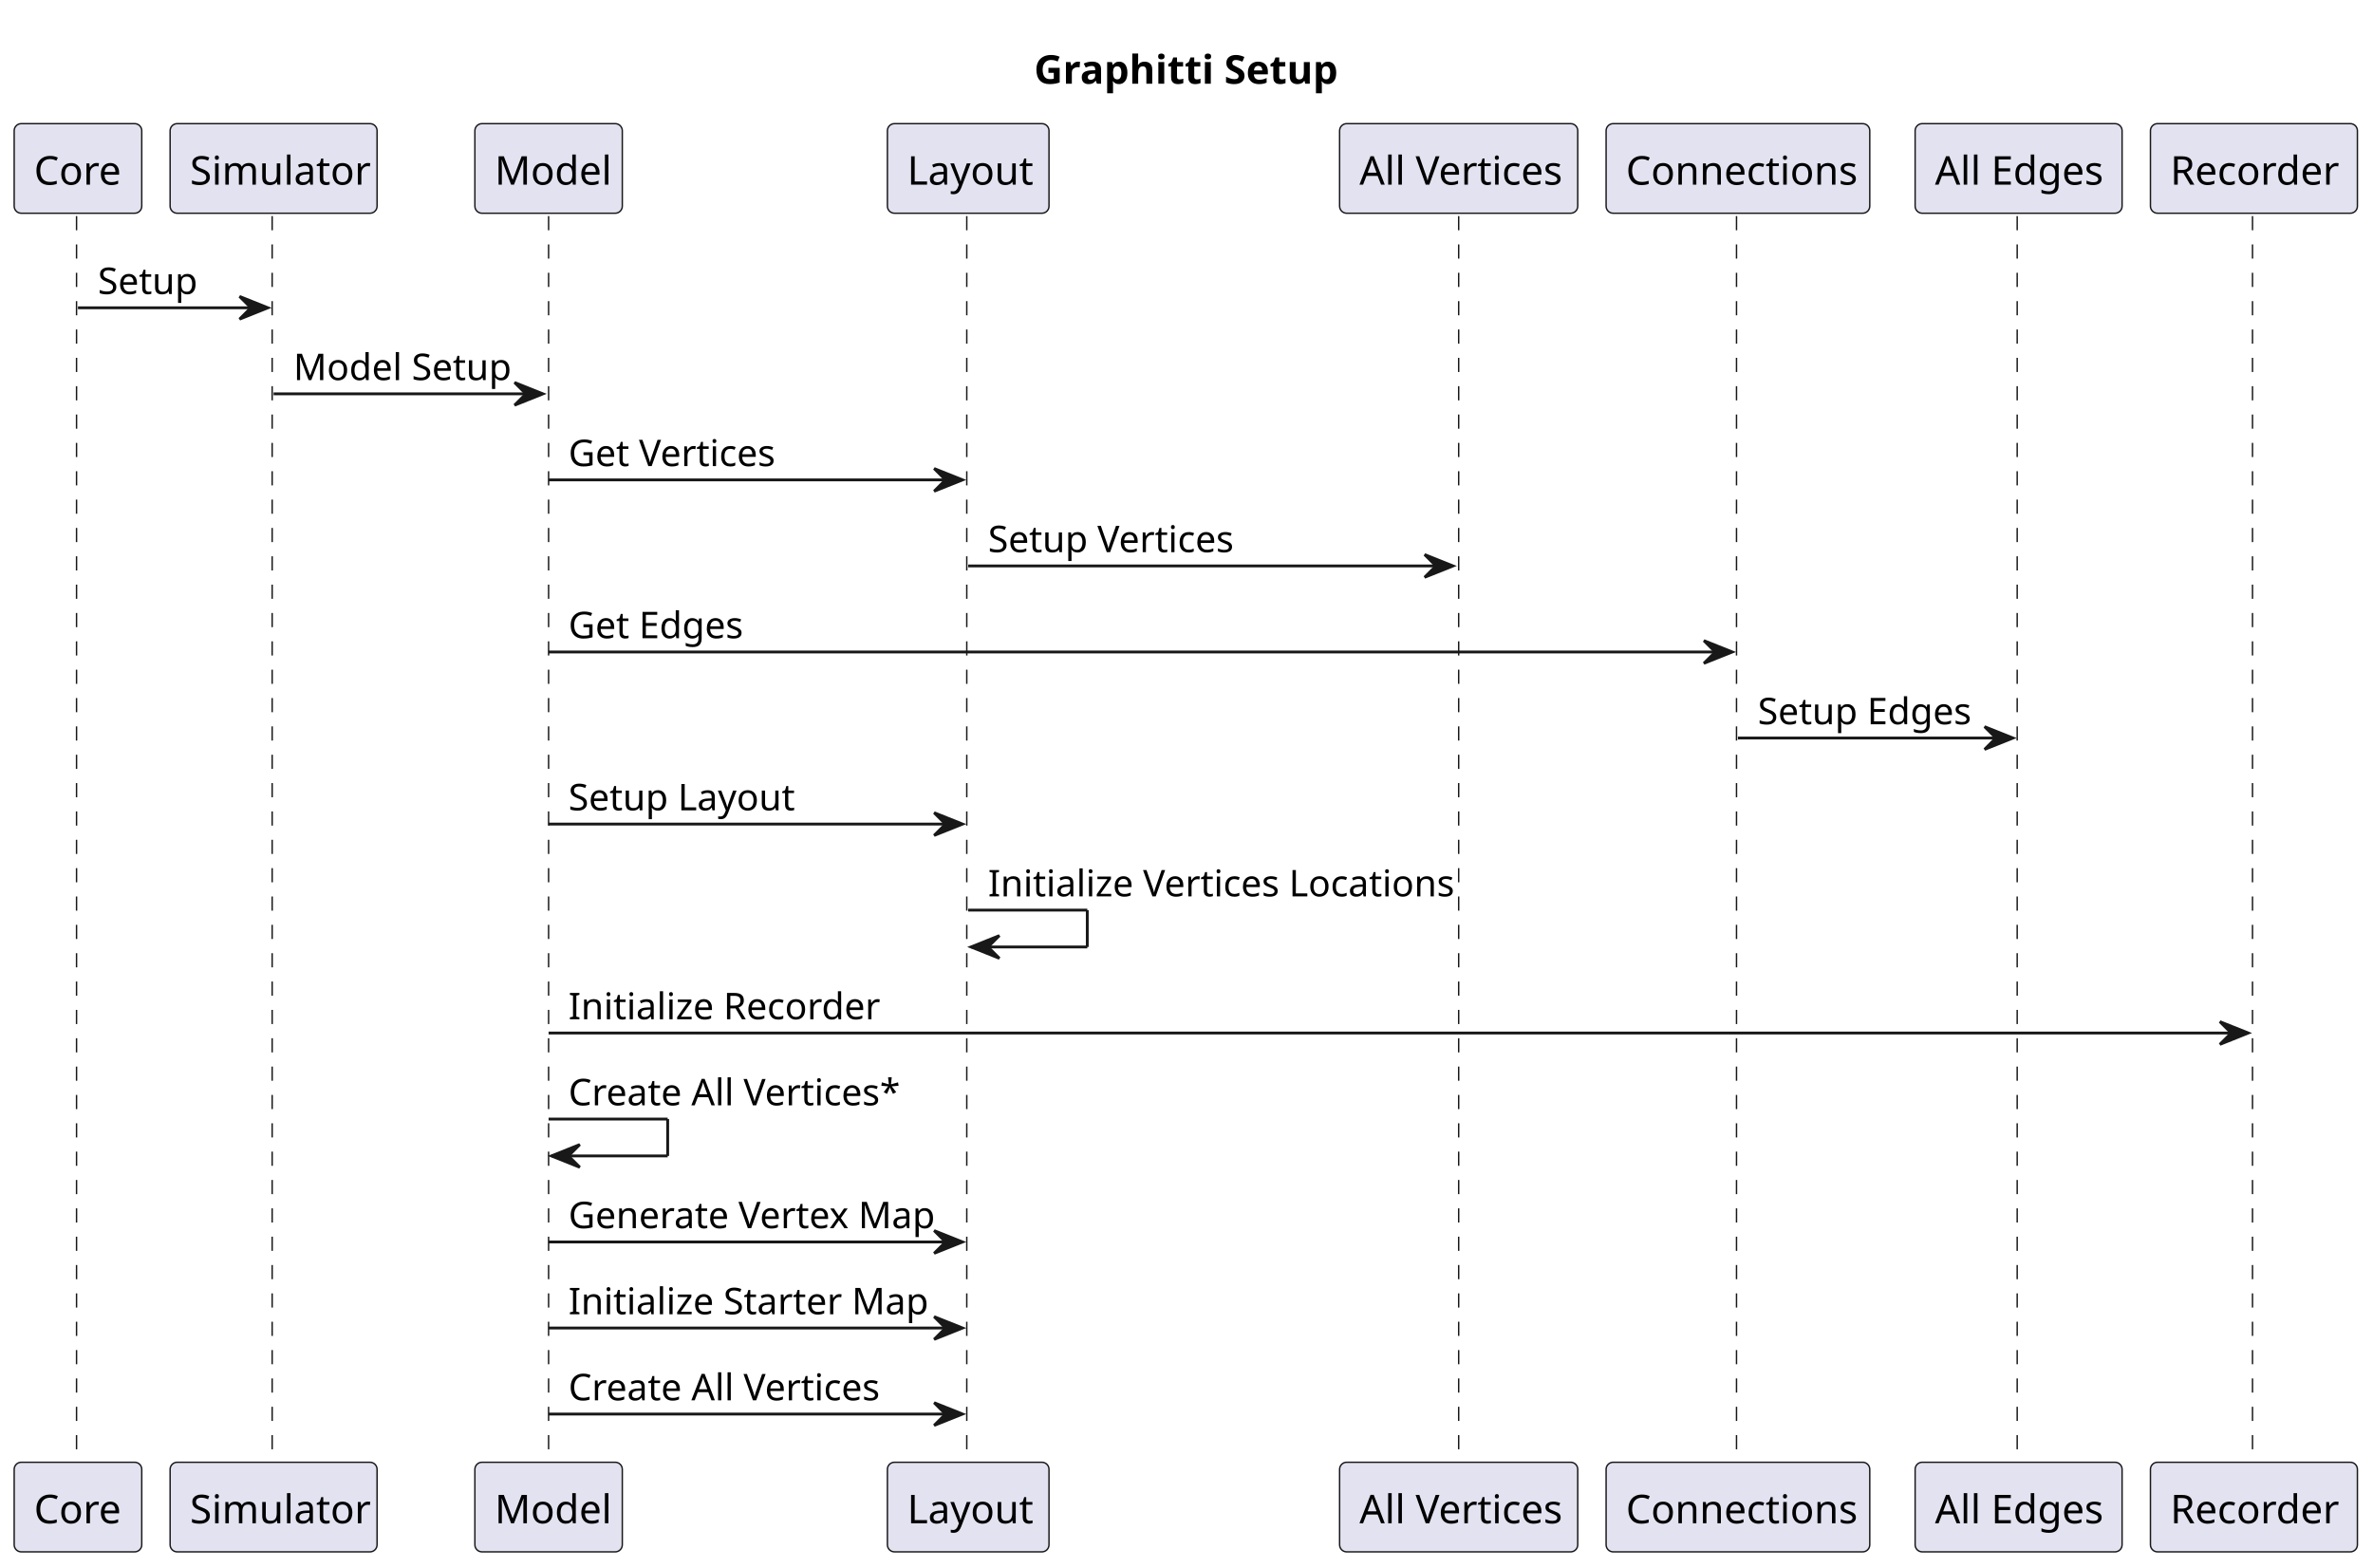
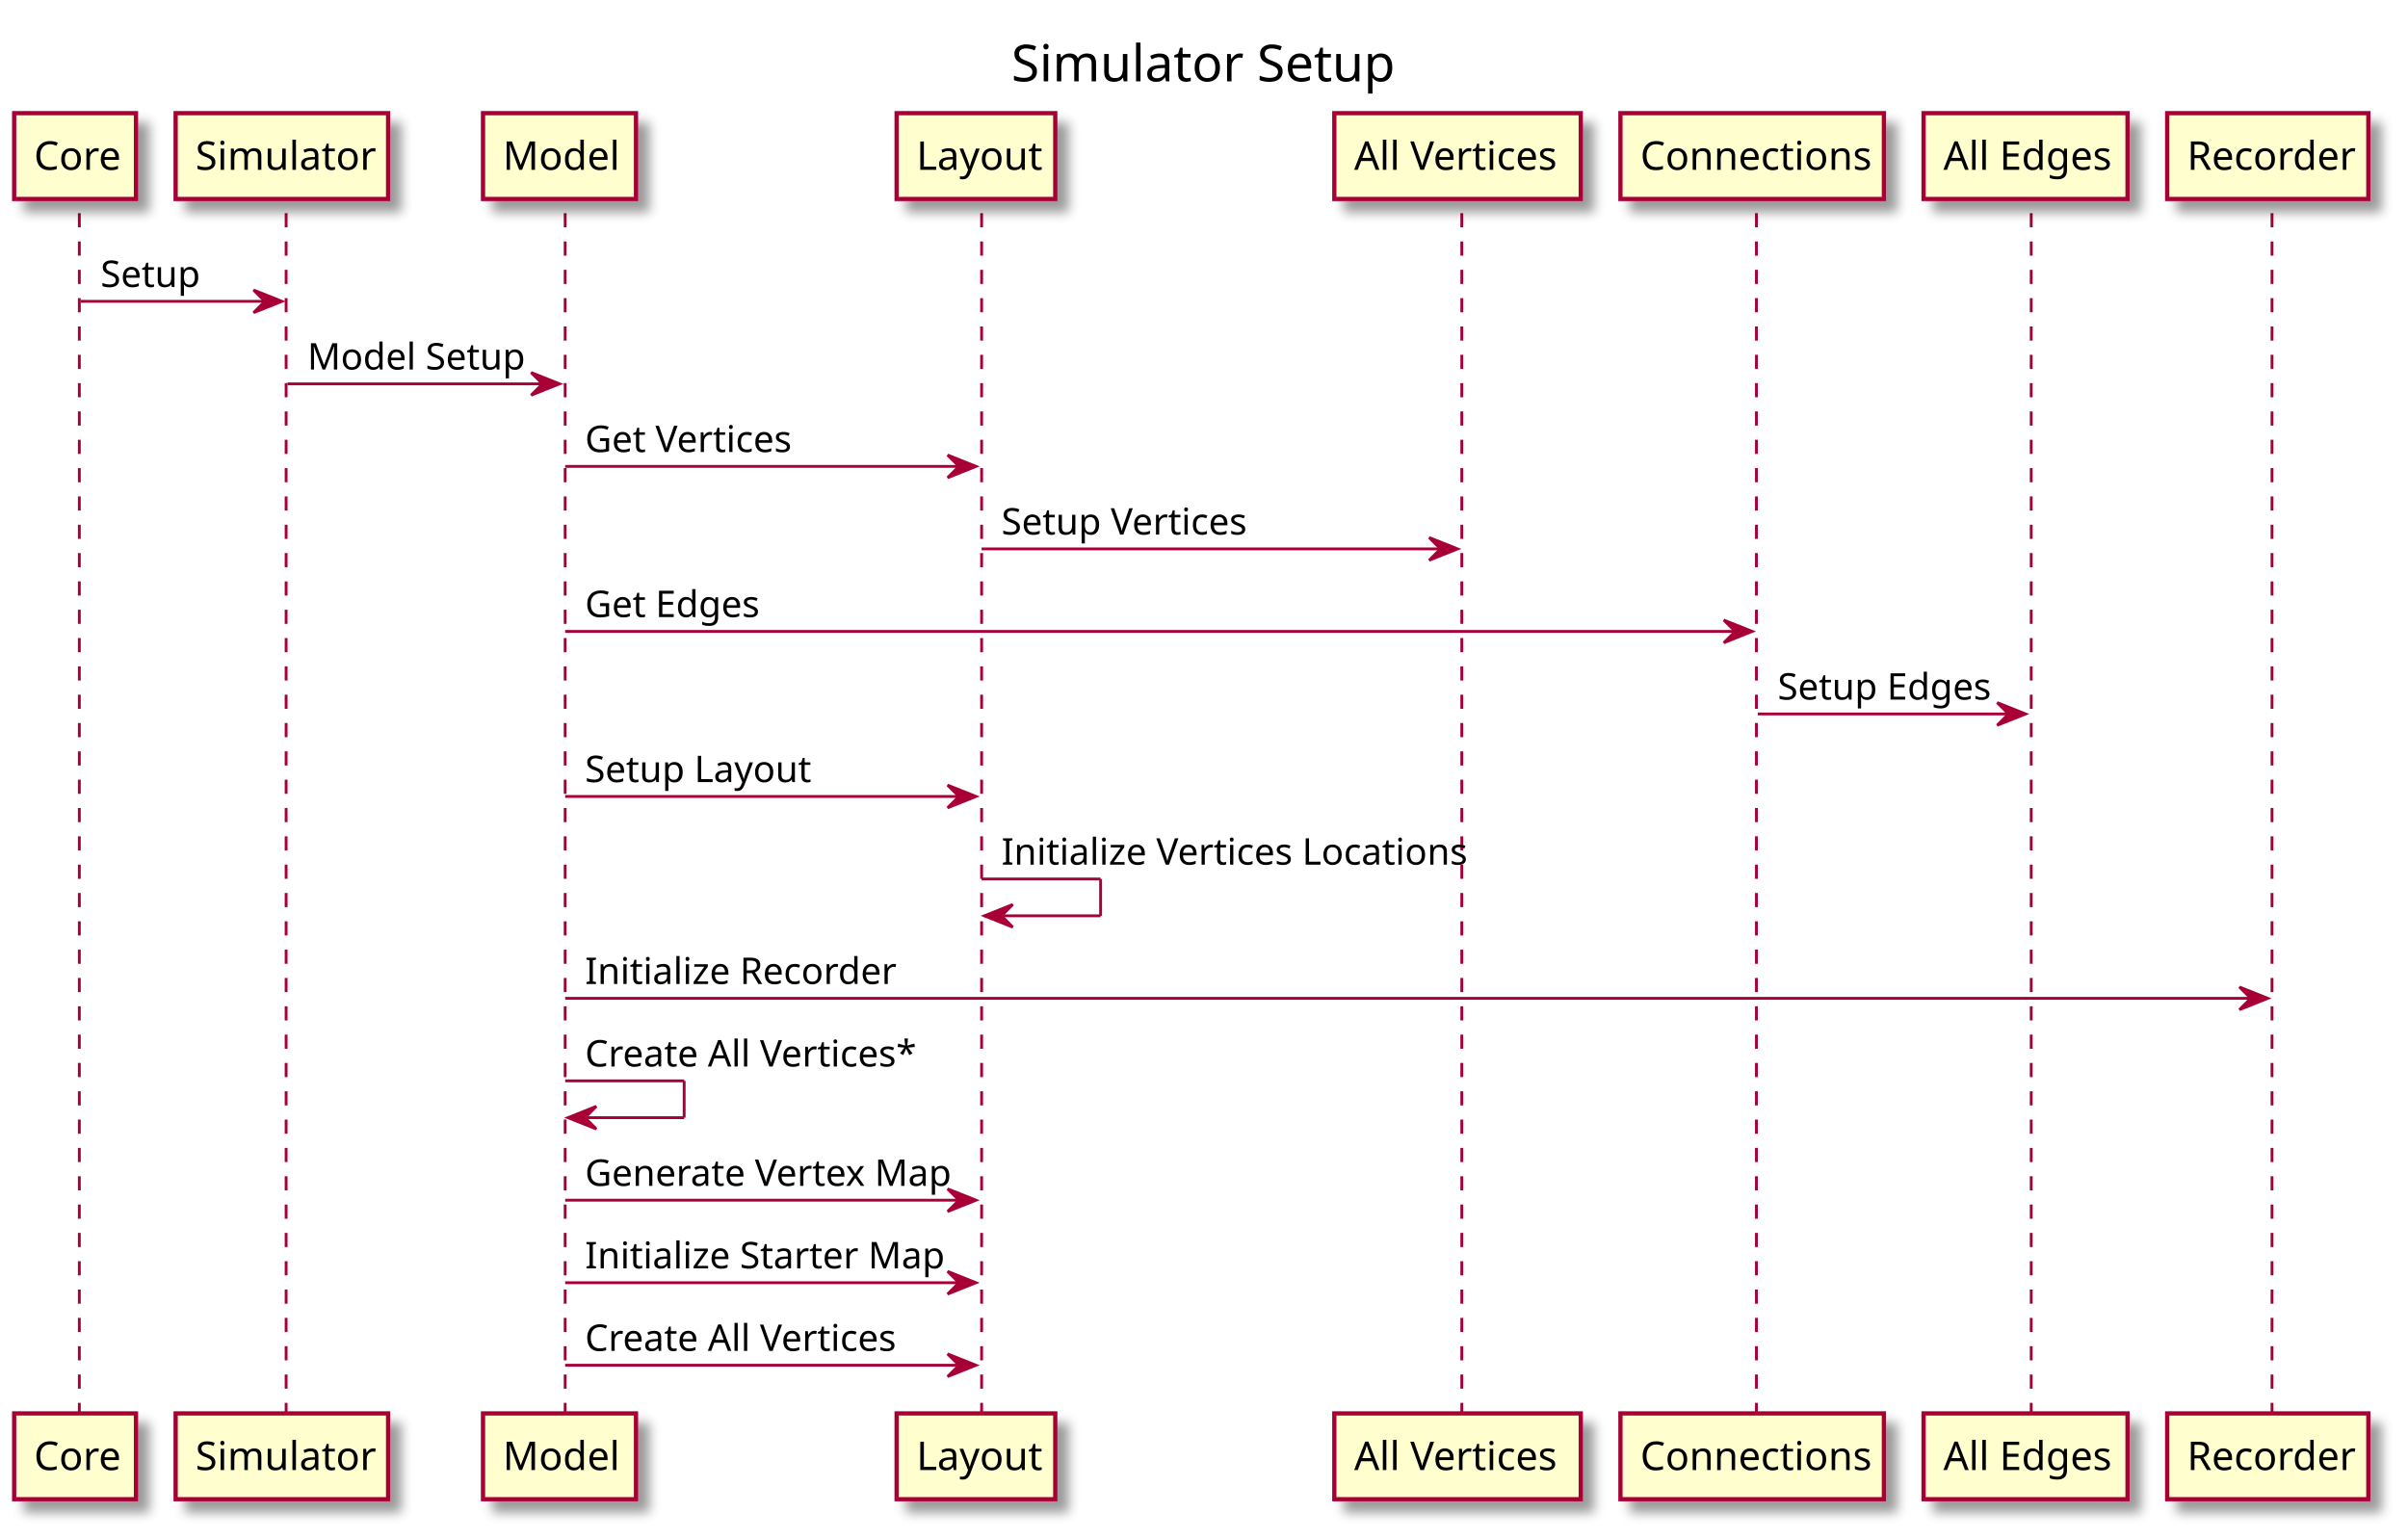
- <svg xmlns="http://www.w3.org/2000/svg" contentStyleType="text/css" height="553px" preserveAspectRatio="none" style="width:837px;height:553px;background:#FFFFFF;" version="1.1" viewBox="0 0 837 553" width="837px" zoomAndPan="magnify">
-   <defs />
+ <svg xmlns="http://www.w3.org/2000/svg" contentScriptType="application/ecmascript" contentStyleType="text/css" height="543px" preserveAspectRatio="none" style="width:850px;height:543px;" version="1.1" viewBox="0 0 850 543" width="850px" zoomAndPan="magnify">
+   <defs>
+     <filter height="300%" id="fmnhh6gq5ktxp" width="300%" x="-1" y="-1">
+       <feGaussianBlur result="blurOut" stdDeviation="2.0" />
+       <feColorMatrix in="blurOut" result="blurOut2" type="matrix" values="0 0 0 0 0 0 0 0 0 0 0 0 0 0 0 0 0 0 .4 0" />
+       <feOffset dx="4.0" dy="4.0" in="blurOut2" result="blurOut3" />
+       <feBlend in="SourceGraphic" in2="blurOut3" mode="normal" />
+     </filter>
+   </defs>
  <g>
-     <rect fill="none" height="27.609" id="_title" style="stroke:none;stroke-width:1.0;" width="116" x="359.75" y="10" />
-     <text fill="#000000" font-family="sans-serif" font-size="14" font-weight="bold" lengthAdjust="spacing" textLength="106" x="364.75" y="29.533">Graphitti Setup</text>
-     <line style="stroke:#181818;stroke-width:0.5;stroke-dasharray:5.0,5.0;" x1="27" x2="27" y1="76.219" y2="516.789" />
-     <line style="stroke:#181818;stroke-width:0.5;stroke-dasharray:5.0,5.0;" x1="96" x2="96" y1="76.219" y2="516.789" />
-     <line style="stroke:#181818;stroke-width:0.5;stroke-dasharray:5.0,5.0;" x1="193.5" x2="193.5" y1="76.219" y2="516.789" />
-     <line style="stroke:#181818;stroke-width:0.5;stroke-dasharray:5.0,5.0;" x1="341" x2="341" y1="76.219" y2="516.789" />
-     <line style="stroke:#181818;stroke-width:0.5;stroke-dasharray:5.0,5.0;" x1="514.5" x2="514.5" y1="76.219" y2="516.789" />
-     <line style="stroke:#181818;stroke-width:0.5;stroke-dasharray:5.0,5.0;" x1="612.5" x2="612.5" y1="76.219" y2="516.789" />
-     <line style="stroke:#181818;stroke-width:0.5;stroke-dasharray:5.0,5.0;" x1="711.5" x2="711.5" y1="76.219" y2="516.789" />
-     <line style="stroke:#181818;stroke-width:0.5;stroke-dasharray:5.0,5.0;" x1="794.5" x2="794.5" y1="76.219" y2="516.789" />
-     <rect fill="#E2E2F0" height="31.609" rx="2.5" ry="2.5" style="stroke:#181818;stroke-width:0.5;" width="45" x="5" y="43.609" />
-     <text fill="#000000" font-family="sans-serif" font-size="14" lengthAdjust="spacing" textLength="31" x="12" y="65.143">Core</text>
-     <rect fill="#E2E2F0" height="31.609" rx="2.5" ry="2.5" style="stroke:#181818;stroke-width:0.5;" width="45" x="5" y="515.789" />
-     <text fill="#000000" font-family="sans-serif" font-size="14" lengthAdjust="spacing" textLength="31" x="12" y="537.322">Core</text>
-     <rect fill="#E2E2F0" height="31.609" rx="2.5" ry="2.5" style="stroke:#181818;stroke-width:0.5;" width="73" x="60" y="43.609" />
-     <text fill="#000000" font-family="sans-serif" font-size="14" lengthAdjust="spacing" textLength="59" x="67" y="65.143">Simulator</text>
-     <rect fill="#E2E2F0" height="31.609" rx="2.5" ry="2.5" style="stroke:#181818;stroke-width:0.5;" width="73" x="60" y="515.789" />
-     <text fill="#000000" font-family="sans-serif" font-size="14" lengthAdjust="spacing" textLength="59" x="67" y="537.322">Simulator</text>
-     <rect fill="#E2E2F0" height="31.609" rx="2.5" ry="2.5" style="stroke:#181818;stroke-width:0.5;" width="52" x="167.5" y="43.609" />
-     <text fill="#000000" font-family="sans-serif" font-size="14" lengthAdjust="spacing" textLength="38" x="174.5" y="65.143">Model</text>
-     <rect fill="#E2E2F0" height="31.609" rx="2.5" ry="2.5" style="stroke:#181818;stroke-width:0.5;" width="52" x="167.5" y="515.789" />
-     <text fill="#000000" font-family="sans-serif" font-size="14" lengthAdjust="spacing" textLength="38" x="174.5" y="537.322">Model</text>
-     <rect fill="#E2E2F0" height="31.609" rx="2.5" ry="2.5" style="stroke:#181818;stroke-width:0.5;" width="57" x="313" y="43.609" />
-     <text fill="#000000" font-family="sans-serif" font-size="14" lengthAdjust="spacing" textLength="43" x="320" y="65.143">Layout</text>
-     <rect fill="#E2E2F0" height="31.609" rx="2.5" ry="2.5" style="stroke:#181818;stroke-width:0.5;" width="57" x="313" y="515.789" />
-     <text fill="#000000" font-family="sans-serif" font-size="14" lengthAdjust="spacing" textLength="43" x="320" y="537.322">Layout</text>
-     <rect fill="#E2E2F0" height="31.609" rx="2.5" ry="2.5" style="stroke:#181818;stroke-width:0.5;" width="84" x="472.5" y="43.609" />
-     <text fill="#000000" font-family="sans-serif" font-size="14" lengthAdjust="spacing" textLength="70" x="479.5" y="65.143">All Vertices</text>
-     <rect fill="#E2E2F0" height="31.609" rx="2.5" ry="2.5" style="stroke:#181818;stroke-width:0.5;" width="84" x="472.5" y="515.789" />
-     <text fill="#000000" font-family="sans-serif" font-size="14" lengthAdjust="spacing" textLength="70" x="479.5" y="537.322">All Vertices</text>
-     <rect fill="#E2E2F0" height="31.609" rx="2.5" ry="2.5" style="stroke:#181818;stroke-width:0.5;" width="93" x="566.5" y="43.609" />
-     <text fill="#000000" font-family="sans-serif" font-size="14" lengthAdjust="spacing" textLength="79" x="573.5" y="65.143">Connections</text>
-     <rect fill="#E2E2F0" height="31.609" rx="2.5" ry="2.5" style="stroke:#181818;stroke-width:0.5;" width="93" x="566.5" y="515.789" />
-     <text fill="#000000" font-family="sans-serif" font-size="14" lengthAdjust="spacing" textLength="79" x="573.5" y="537.322">Connections</text>
-     <rect fill="#E2E2F0" height="31.609" rx="2.5" ry="2.5" style="stroke:#181818;stroke-width:0.5;" width="73" x="675.5" y="43.609" />
-     <text fill="#000000" font-family="sans-serif" font-size="14" lengthAdjust="spacing" textLength="59" x="682.5" y="65.143">All Edges</text>
-     <rect fill="#E2E2F0" height="31.609" rx="2.5" ry="2.5" style="stroke:#181818;stroke-width:0.5;" width="73" x="675.5" y="515.789" />
-     <text fill="#000000" font-family="sans-serif" font-size="14" lengthAdjust="spacing" textLength="59" x="682.5" y="537.322">All Edges</text>
-     <rect fill="#E2E2F0" height="31.609" rx="2.5" ry="2.5" style="stroke:#181818;stroke-width:0.5;" width="73" x="758.5" y="43.609" />
-     <text fill="#000000" font-family="sans-serif" font-size="14" lengthAdjust="spacing" textLength="59" x="765.5" y="65.143">Recorder</text>
-     <rect fill="#E2E2F0" height="31.609" rx="2.5" ry="2.5" style="stroke:#181818;stroke-width:0.5;" width="73" x="758.5" y="515.789" />
-     <text fill="#000000" font-family="sans-serif" font-size="14" lengthAdjust="spacing" textLength="59" x="765.5" y="537.322">Recorder</text>
-     <polygon fill="#181818" points="84.5,104.57,94.5,108.57,84.5,112.57,88.5,108.57" style="stroke:#181818;stroke-width:1.0;" />
-     <line style="stroke:#181818;stroke-width:1.0;" x1="27.5" x2="90.5" y1="108.57" y2="108.57" />
-     <text fill="#000000" font-family="sans-serif" font-size="13" lengthAdjust="spacing" textLength="34" x="34.5" y="103.714">Setup</text>
-     <polygon fill="#181818" points="181.5,134.922,191.5,138.922,181.5,142.922,185.5,138.922" style="stroke:#181818;stroke-width:1.0;" />
-     <line style="stroke:#181818;stroke-width:1.0;" x1="96.5" x2="187.5" y1="138.922" y2="138.922" />
-     <text fill="#000000" font-family="sans-serif" font-size="13" lengthAdjust="spacing" textLength="73" x="103.5" y="134.065">Model Setup</text>
-     <polygon fill="#181818" points="329.5,165.273,339.5,169.273,329.5,173.273,333.5,169.273" style="stroke:#181818;stroke-width:1.0;" />
-     <line style="stroke:#181818;stroke-width:1.0;" x1="193.5" x2="335.5" y1="169.273" y2="169.273" />
-     <text fill="#000000" font-family="sans-serif" font-size="13" lengthAdjust="spacing" textLength="73" x="200.5" y="164.417">Get Vertices</text>
-     <polygon fill="#181818" points="502.5,195.625,512.5,199.625,502.5,203.625,506.5,199.625" style="stroke:#181818;stroke-width:1.0;" />
-     <line style="stroke:#181818;stroke-width:1.0;" x1="341.5" x2="508.5" y1="199.625" y2="199.625" />
-     <text fill="#000000" font-family="sans-serif" font-size="13" lengthAdjust="spacing" textLength="86" x="348.5" y="194.769">Setup Vertices</text>
-     <polygon fill="#181818" points="601,225.977,611,229.977,601,233.977,605,229.977" style="stroke:#181818;stroke-width:1.0;" />
-     <line style="stroke:#181818;stroke-width:1.0;" x1="193.5" x2="607" y1="229.977" y2="229.977" />
-     <text fill="#000000" font-family="sans-serif" font-size="13" lengthAdjust="spacing" textLength="62" x="200.5" y="225.12">Get Edges</text>
-     <polygon fill="#181818" points="700,256.328,710,260.328,700,264.328,704,260.328" style="stroke:#181818;stroke-width:1.0;" />
-     <line style="stroke:#181818;stroke-width:1.0;" x1="613" x2="706" y1="260.328" y2="260.328" />
-     <text fill="#000000" font-family="sans-serif" font-size="13" lengthAdjust="spacing" textLength="75" x="620" y="255.472">Setup Edges</text>
-     <polygon fill="#181818" points="329.5,286.68,339.5,290.68,329.5,294.68,333.5,290.68" style="stroke:#181818;stroke-width:1.0;" />
-     <line style="stroke:#181818;stroke-width:1.0;" x1="193.5" x2="335.5" y1="290.68" y2="290.68" />
-     <text fill="#000000" font-family="sans-serif" font-size="13" lengthAdjust="spacing" textLength="77" x="200.5" y="285.823">Setup Layout</text>
-     <line style="stroke:#181818;stroke-width:1.0;" x1="341.5" x2="383.5" y1="321.031" y2="321.031" />
-     <line style="stroke:#181818;stroke-width:1.0;" x1="383.5" x2="383.5" y1="321.031" y2="334.031" />
-     <line style="stroke:#181818;stroke-width:1.0;" x1="342.5" x2="383.5" y1="334.031" y2="334.031" />
-     <polygon fill="#181818" points="352.5,330.031,342.5,334.031,352.5,338.031,348.5,334.031" style="stroke:#181818;stroke-width:1.0;" />
-     <text fill="#000000" font-family="sans-serif" font-size="13" lengthAdjust="spacing" textLength="159" x="348.5" y="316.175">Initialize Vertices Locations</text>
-     <polygon fill="#181818" points="783,360.383,793,364.383,783,368.383,787,364.383" style="stroke:#181818;stroke-width:1.0;" />
-     <line style="stroke:#181818;stroke-width:1.0;" x1="193.5" x2="789" y1="364.383" y2="364.383" />
-     <text fill="#000000" font-family="sans-serif" font-size="13" lengthAdjust="spacing" textLength="103" x="200.5" y="359.526">Initialize Recorder</text>
-     <line style="stroke:#181818;stroke-width:1.0;" x1="193.5" x2="235.5" y1="394.734" y2="394.734" />
-     <line style="stroke:#181818;stroke-width:1.0;" x1="235.5" x2="235.5" y1="394.734" y2="407.734" />
-     <line style="stroke:#181818;stroke-width:1.0;" x1="194.5" x2="235.5" y1="407.734" y2="407.734" />
-     <polygon fill="#181818" points="204.5,403.734,194.5,407.734,204.5,411.734,200.5,407.734" style="stroke:#181818;stroke-width:1.0;" />
-     <text fill="#000000" font-family="sans-serif" font-size="13" lengthAdjust="spacing" textLength="114" x="200.5" y="389.878">Create All Vertices*</text>
-     <polygon fill="#181818" points="329.5,434.086,339.5,438.086,329.5,442.086,333.5,438.086" style="stroke:#181818;stroke-width:1.0;" />
-     <line style="stroke:#181818;stroke-width:1.0;" x1="193.5" x2="335.5" y1="438.086" y2="438.086" />
-     <text fill="#000000" font-family="sans-serif" font-size="13" lengthAdjust="spacing" textLength="124" x="200.5" y="433.229">Generate Vertex Map</text>
-     <polygon fill="#181818" points="329.5,464.438,339.5,468.438,329.5,472.438,333.5,468.438" style="stroke:#181818;stroke-width:1.0;" />
-     <line style="stroke:#181818;stroke-width:1.0;" x1="193.5" x2="335.5" y1="468.438" y2="468.438" />
-     <text fill="#000000" font-family="sans-serif" font-size="13" lengthAdjust="spacing" textLength="119" x="200.5" y="463.581">Initialize Starter Map</text>
-     <polygon fill="#181818" points="329.5,494.789,339.5,498.789,329.5,502.789,333.5,498.789" style="stroke:#181818;stroke-width:1.0;" />
-     <line style="stroke:#181818;stroke-width:1.0;" x1="193.5" x2="335.5" y1="498.789" y2="498.789" />
-     <text fill="#000000" font-family="sans-serif" font-size="13" lengthAdjust="spacing" textLength="109" x="200.5" y="493.933">Create All Vertices</text>
+     <text fill="#000000" font-family="sans-serif" font-size="18" lengthAdjust="spacingAndGlyphs" textLength="131" x="357" y="28.708">Simulator Setup</text>
+     <line style="stroke:#A80036;stroke-width:1.0;stroke-dasharray:5.0,5.0;" x1="28" x2="28" y1="75.25" y2="499.977" />
+     <line style="stroke:#A80036;stroke-width:1.0;stroke-dasharray:5.0,5.0;" x1="101" x2="101" y1="75.25" y2="499.977" />
+     <line style="stroke:#A80036;stroke-width:1.0;stroke-dasharray:5.0,5.0;" x1="199.5" x2="199.5" y1="75.25" y2="499.977" />
+     <line style="stroke:#A80036;stroke-width:1.0;stroke-dasharray:5.0,5.0;" x1="346.5" x2="346.5" y1="75.25" y2="499.977" />
+     <line style="stroke:#A80036;stroke-width:1.0;stroke-dasharray:5.0,5.0;" x1="516" x2="516" y1="75.25" y2="499.977" />
+     <line style="stroke:#A80036;stroke-width:1.0;stroke-dasharray:5.0,5.0;" x1="620" x2="620" y1="75.25" y2="499.977" />
+     <line style="stroke:#A80036;stroke-width:1.0;stroke-dasharray:5.0,5.0;" x1="717" x2="717" y1="75.25" y2="499.977" />
+     <line style="stroke:#A80036;stroke-width:1.0;stroke-dasharray:5.0,5.0;" x1="802" x2="802" y1="75.25" y2="499.977" />
+     <rect fill="#FEFECE" filter="url(#fmnhh6gq5ktxp)" height="30.297" style="stroke:#A80036;stroke-width:1.5;" width="43" x="5" y="39.953" />
+     <text fill="#000000" font-family="sans-serif" font-size="14" lengthAdjust="spacingAndGlyphs" textLength="29" x="12" y="59.948">Core</text>
+     <rect fill="#FEFECE" filter="url(#fmnhh6gq5ktxp)" height="30.297" style="stroke:#A80036;stroke-width:1.5;" width="43" x="5" y="498.977" />
+     <text fill="#000000" font-family="sans-serif" font-size="14" lengthAdjust="spacingAndGlyphs" textLength="29" x="12" y="518.972">Core</text>
+     <rect fill="#FEFECE" filter="url(#fmnhh6gq5ktxp)" height="30.297" style="stroke:#A80036;stroke-width:1.5;" width="75" x="62" y="39.953" />
+     <text fill="#000000" font-family="sans-serif" font-size="14" lengthAdjust="spacingAndGlyphs" textLength="61" x="69" y="59.948">Simulator</text>
+     <rect fill="#FEFECE" filter="url(#fmnhh6gq5ktxp)" height="30.297" style="stroke:#A80036;stroke-width:1.5;" width="75" x="62" y="498.977" />
+     <text fill="#000000" font-family="sans-serif" font-size="14" lengthAdjust="spacingAndGlyphs" textLength="61" x="69" y="518.972">Simulator</text>
+     <rect fill="#FEFECE" filter="url(#fmnhh6gq5ktxp)" height="30.297" style="stroke:#A80036;stroke-width:1.5;" width="54" x="170.5" y="39.953" />
+     <text fill="#000000" font-family="sans-serif" font-size="14" lengthAdjust="spacingAndGlyphs" textLength="40" x="177.5" y="59.948">Model</text>
+     <rect fill="#FEFECE" filter="url(#fmnhh6gq5ktxp)" height="30.297" style="stroke:#A80036;stroke-width:1.5;" width="54" x="170.5" y="498.977" />
+     <text fill="#000000" font-family="sans-serif" font-size="14" lengthAdjust="spacingAndGlyphs" textLength="40" x="177.5" y="518.972">Model</text>
+     <rect fill="#FEFECE" filter="url(#fmnhh6gq5ktxp)" height="30.297" style="stroke:#A80036;stroke-width:1.5;" width="56" x="316.5" y="39.953" />
+     <text fill="#000000" font-family="sans-serif" font-size="14" lengthAdjust="spacingAndGlyphs" textLength="42" x="323.5" y="59.948">Layout</text>
+     <rect fill="#FEFECE" filter="url(#fmnhh6gq5ktxp)" height="30.297" style="stroke:#A80036;stroke-width:1.5;" width="56" x="316.5" y="498.977" />
+     <text fill="#000000" font-family="sans-serif" font-size="14" lengthAdjust="spacingAndGlyphs" textLength="42" x="323.5" y="518.972">Layout</text>
+     <rect fill="#FEFECE" filter="url(#fmnhh6gq5ktxp)" height="30.297" style="stroke:#A80036;stroke-width:1.5;" width="87" x="471" y="39.953" />
+     <text fill="#000000" font-family="sans-serif" font-size="14" lengthAdjust="spacingAndGlyphs" textLength="73" x="478" y="59.948">All Vertices</text>
+     <rect fill="#FEFECE" filter="url(#fmnhh6gq5ktxp)" height="30.297" style="stroke:#A80036;stroke-width:1.5;" width="87" x="471" y="498.977" />
+     <text fill="#000000" font-family="sans-serif" font-size="14" lengthAdjust="spacingAndGlyphs" textLength="73" x="478" y="518.972">All Vertices</text>
+     <rect fill="#FEFECE" filter="url(#fmnhh6gq5ktxp)" height="30.297" style="stroke:#A80036;stroke-width:1.5;" width="93" x="572" y="39.953" />
+     <text fill="#000000" font-family="sans-serif" font-size="14" lengthAdjust="spacingAndGlyphs" textLength="79" x="579" y="59.948">Connections</text>
+     <rect fill="#FEFECE" filter="url(#fmnhh6gq5ktxp)" height="30.297" style="stroke:#A80036;stroke-width:1.5;" width="93" x="572" y="498.977" />
+     <text fill="#000000" font-family="sans-serif" font-size="14" lengthAdjust="spacingAndGlyphs" textLength="79" x="579" y="518.972">Connections</text>
+     <rect fill="#FEFECE" filter="url(#fmnhh6gq5ktxp)" height="30.297" style="stroke:#A80036;stroke-width:1.5;" width="72" x="679" y="39.953" />
+     <text fill="#000000" font-family="sans-serif" font-size="14" lengthAdjust="spacingAndGlyphs" textLength="58" x="686" y="59.948">All Edges</text>
+     <rect fill="#FEFECE" filter="url(#fmnhh6gq5ktxp)" height="30.297" style="stroke:#A80036;stroke-width:1.5;" width="72" x="679" y="498.977" />
+     <text fill="#000000" font-family="sans-serif" font-size="14" lengthAdjust="spacingAndGlyphs" textLength="58" x="686" y="518.972">All Edges</text>
+     <rect fill="#FEFECE" filter="url(#fmnhh6gq5ktxp)" height="30.297" style="stroke:#A80036;stroke-width:1.5;" width="71" x="765" y="39.953" />
+     <text fill="#000000" font-family="sans-serif" font-size="14" lengthAdjust="spacingAndGlyphs" textLength="57" x="772" y="59.948">Recorder</text>
+     <rect fill="#FEFECE" filter="url(#fmnhh6gq5ktxp)" height="30.297" style="stroke:#A80036;stroke-width:1.5;" width="71" x="765" y="498.977" />
+     <text fill="#000000" font-family="sans-serif" font-size="14" lengthAdjust="spacingAndGlyphs" textLength="57" x="772" y="518.972">Recorder</text>
+     <polygon fill="#A80036" points="89.5,102.383,99.5,106.383,89.5,110.383,93.5,106.383" style="stroke:#A80036;stroke-width:1.0;" />
+     <line style="stroke:#A80036;stroke-width:1.0;" x1="28.5" x2="95.5" y1="106.383" y2="106.383" />
+     <text fill="#000000" font-family="sans-serif" font-size="13" lengthAdjust="spacingAndGlyphs" textLength="34" x="35.5" y="101.317">Setup</text>
+     <polygon fill="#A80036" points="187.5,131.516,197.5,135.516,187.5,139.516,191.5,135.516" style="stroke:#A80036;stroke-width:1.0;" />
+     <line style="stroke:#A80036;stroke-width:1.0;" x1="101.5" x2="193.5" y1="135.516" y2="135.516" />
+     <text fill="#000000" font-family="sans-serif" font-size="13" lengthAdjust="spacingAndGlyphs" textLength="74" x="108.5" y="130.45">Model Setup</text>
+     <polygon fill="#A80036" points="334.5,160.648,344.5,164.648,334.5,168.648,338.5,164.648" style="stroke:#A80036;stroke-width:1.0;" />
+     <line style="stroke:#A80036;stroke-width:1.0;" x1="199.5" x2="340.5" y1="164.648" y2="164.648" />
+     <text fill="#000000" font-family="sans-serif" font-size="13" lengthAdjust="spacingAndGlyphs" textLength="68" x="206.5" y="159.583">Get Vertices</text>
+     <polygon fill="#A80036" points="504.5,189.781,514.5,193.781,504.5,197.781,508.5,193.781" style="stroke:#A80036;stroke-width:1.0;" />
+     <line style="stroke:#A80036;stroke-width:1.0;" x1="346.5" x2="510.5" y1="193.781" y2="193.781" />
+     <text fill="#000000" font-family="sans-serif" font-size="13" lengthAdjust="spacingAndGlyphs" textLength="82" x="353.5" y="188.715">Setup Vertices</text>
+     <polygon fill="#A80036" points="608.5,218.914,618.5,222.914,608.5,226.914,612.5,222.914" style="stroke:#A80036;stroke-width:1.0;" />
+     <line style="stroke:#A80036;stroke-width:1.0;" x1="199.5" x2="614.5" y1="222.914" y2="222.914" />
+     <text fill="#000000" font-family="sans-serif" font-size="13" lengthAdjust="spacingAndGlyphs" textLength="58" x="206.5" y="217.848">Get Edges</text>
+     <polygon fill="#A80036" points="705,248.047,715,252.047,705,256.047,709,252.047" style="stroke:#A80036;stroke-width:1.0;" />
+     <line style="stroke:#A80036;stroke-width:1.0;" x1="620.5" x2="711" y1="252.047" y2="252.047" />
+     <text fill="#000000" font-family="sans-serif" font-size="13" lengthAdjust="spacingAndGlyphs" textLength="72" x="627.5" y="246.981">Setup Edges</text>
+     <polygon fill="#A80036" points="334.5,277.18,344.5,281.18,334.5,285.18,338.5,281.18" style="stroke:#A80036;stroke-width:1.0;" />
+     <line style="stroke:#A80036;stroke-width:1.0;" x1="199.5" x2="340.5" y1="281.18" y2="281.18" />
+     <text fill="#000000" font-family="sans-serif" font-size="13" lengthAdjust="spacingAndGlyphs" textLength="76" x="206.5" y="276.114">Setup Layout</text>
+     <line style="stroke:#A80036;stroke-width:1.0;" x1="346.5" x2="388.5" y1="310.312" y2="310.312" />
+     <line style="stroke:#A80036;stroke-width:1.0;" x1="388.5" x2="388.5" y1="310.312" y2="323.312" />
+     <line style="stroke:#A80036;stroke-width:1.0;" x1="347.5" x2="388.5" y1="323.312" y2="323.312" />
+     <polygon fill="#A80036" points="357.5,319.312,347.5,323.312,357.5,327.312,353.5,323.312" style="stroke:#A80036;stroke-width:1.0;" />
+     <text fill="#000000" font-family="sans-serif" font-size="13" lengthAdjust="spacingAndGlyphs" textLength="156" x="353.5" y="305.247">Initialize Vertices Locations</text>
+     <polygon fill="#A80036" points="790.5,348.445,800.5,352.445,790.5,356.445,794.5,352.445" style="stroke:#A80036;stroke-width:1.0;" />
+     <line style="stroke:#A80036;stroke-width:1.0;" x1="199.5" x2="796.5" y1="352.445" y2="352.445" />
+     <text fill="#000000" font-family="sans-serif" font-size="13" lengthAdjust="spacingAndGlyphs" textLength="106" x="206.5" y="347.379">Initialize Recorder</text>
+     <line style="stroke:#A80036;stroke-width:1.0;" x1="199.5" x2="241.5" y1="381.578" y2="381.578" />
+     <line style="stroke:#A80036;stroke-width:1.0;" x1="241.5" x2="241.5" y1="381.578" y2="394.578" />
+     <line style="stroke:#A80036;stroke-width:1.0;" x1="200.5" x2="241.5" y1="394.578" y2="394.578" />
+     <polygon fill="#A80036" points="210.5,390.578,200.5,394.578,210.5,398.578,206.5,394.578" style="stroke:#A80036;stroke-width:1.0;" />
+     <text fill="#000000" font-family="sans-serif" font-size="13" lengthAdjust="spacingAndGlyphs" textLength="110" x="206.5" y="376.512">Create All Vertices*</text>
+     <polygon fill="#A80036" points="334.5,419.711,344.5,423.711,334.5,427.711,338.5,423.711" style="stroke:#A80036;stroke-width:1.0;" />
+     <line style="stroke:#A80036;stroke-width:1.0;" x1="199.5" x2="340.5" y1="423.711" y2="423.711" />
+     <text fill="#000000" font-family="sans-serif" font-size="13" lengthAdjust="spacingAndGlyphs" textLength="123" x="206.5" y="418.645">Generate Vertex Map</text>
+     <polygon fill="#A80036" points="334.5,448.844,344.5,452.844,334.5,456.844,338.5,452.844" style="stroke:#A80036;stroke-width:1.0;" />
+     <line style="stroke:#A80036;stroke-width:1.0;" x1="199.5" x2="340.5" y1="452.844" y2="452.844" />
+     <text fill="#000000" font-family="sans-serif" font-size="13" lengthAdjust="spacingAndGlyphs" textLength="120" x="206.5" y="447.778">Initialize Starter Map</text>
+     <polygon fill="#A80036" points="334.5,477.977,344.5,481.977,334.5,485.977,338.5,481.977" style="stroke:#A80036;stroke-width:1.0;" />
+     <line style="stroke:#A80036;stroke-width:1.0;" x1="199.5" x2="340.5" y1="481.977" y2="481.977" />
+     <text fill="#000000" font-family="sans-serif" font-size="13" lengthAdjust="spacingAndGlyphs" textLength="103" x="206.5" y="476.911">Create All Vertices</text>
  </g>
</svg>
